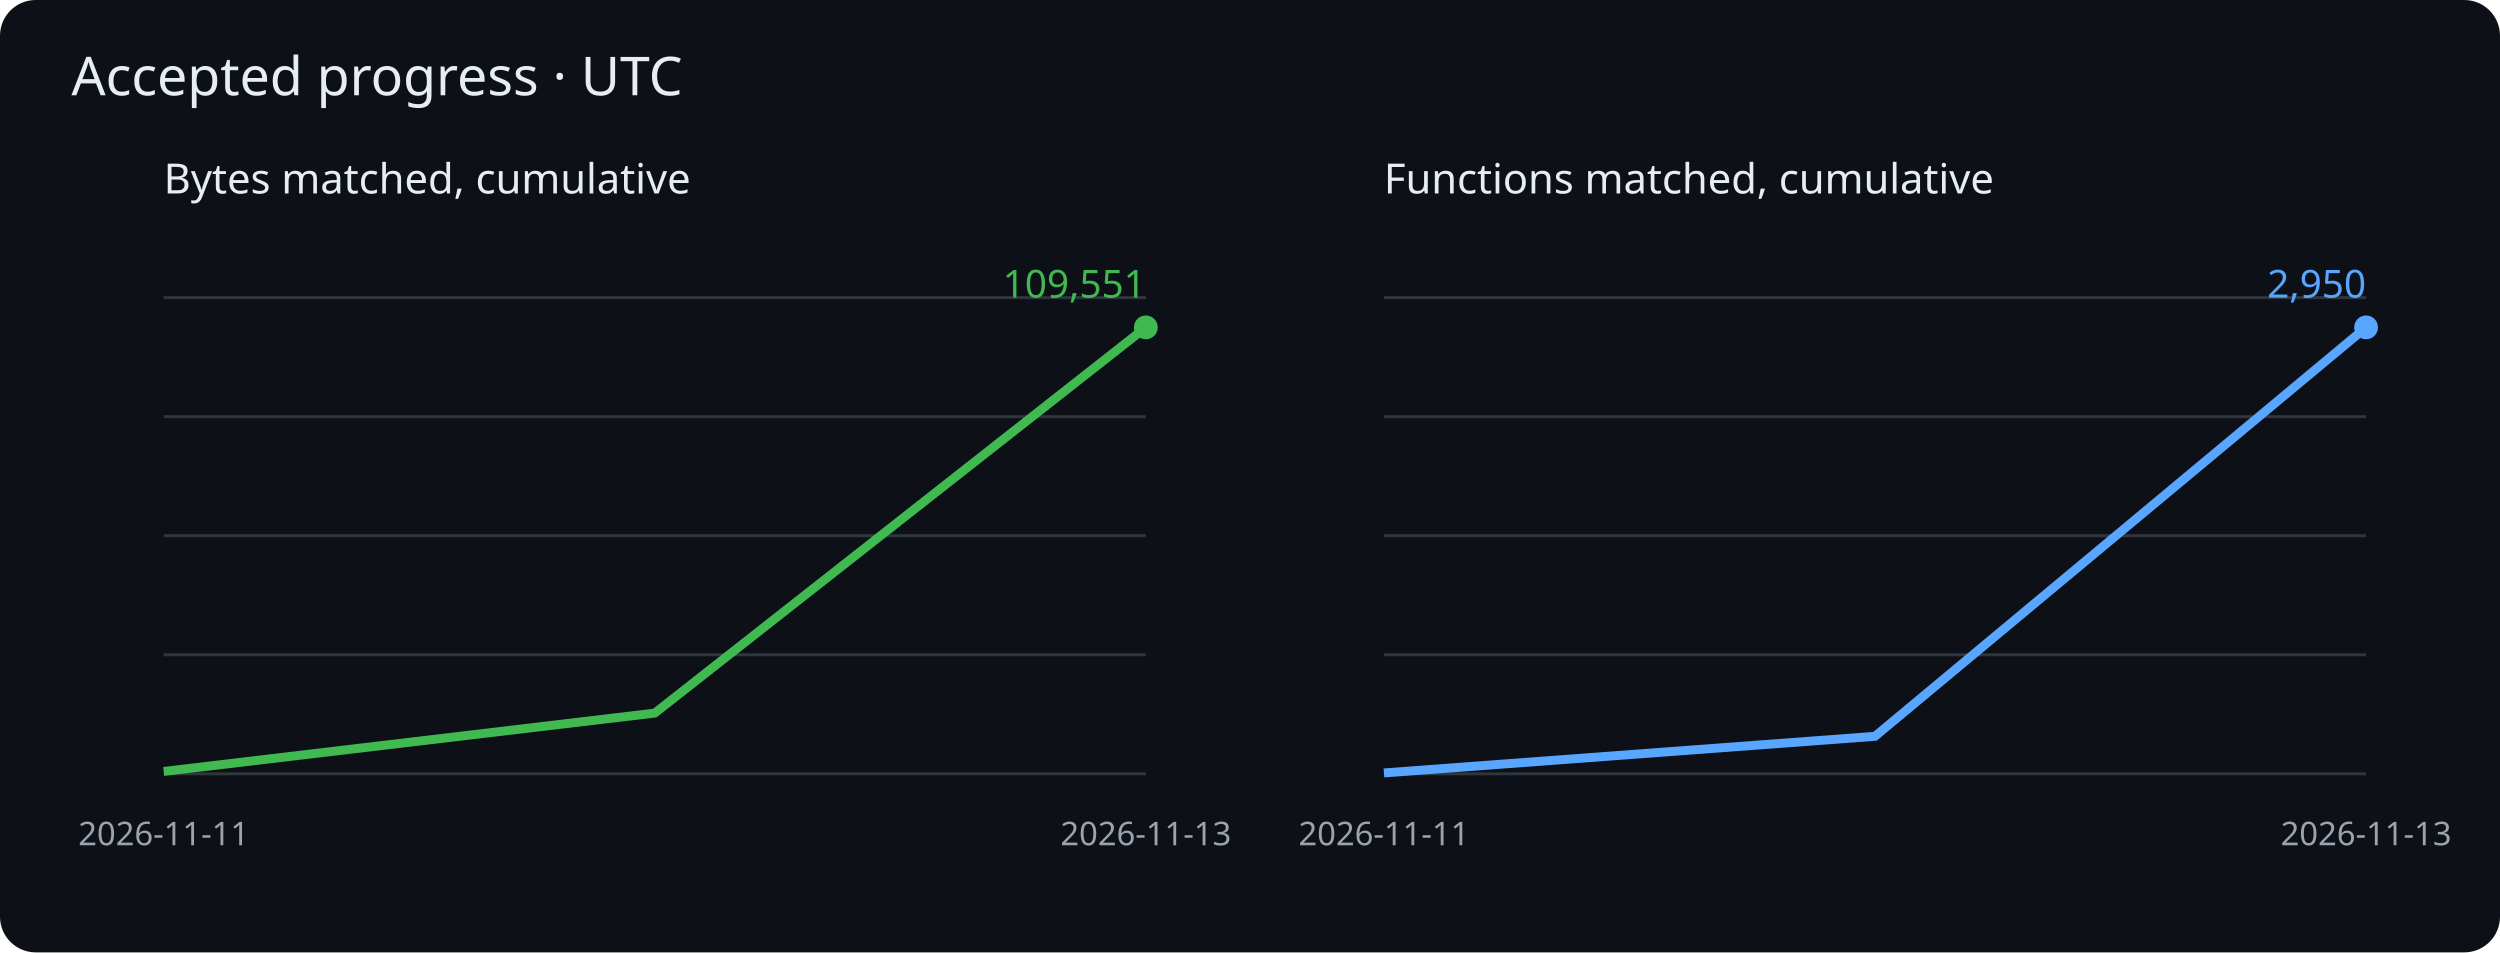
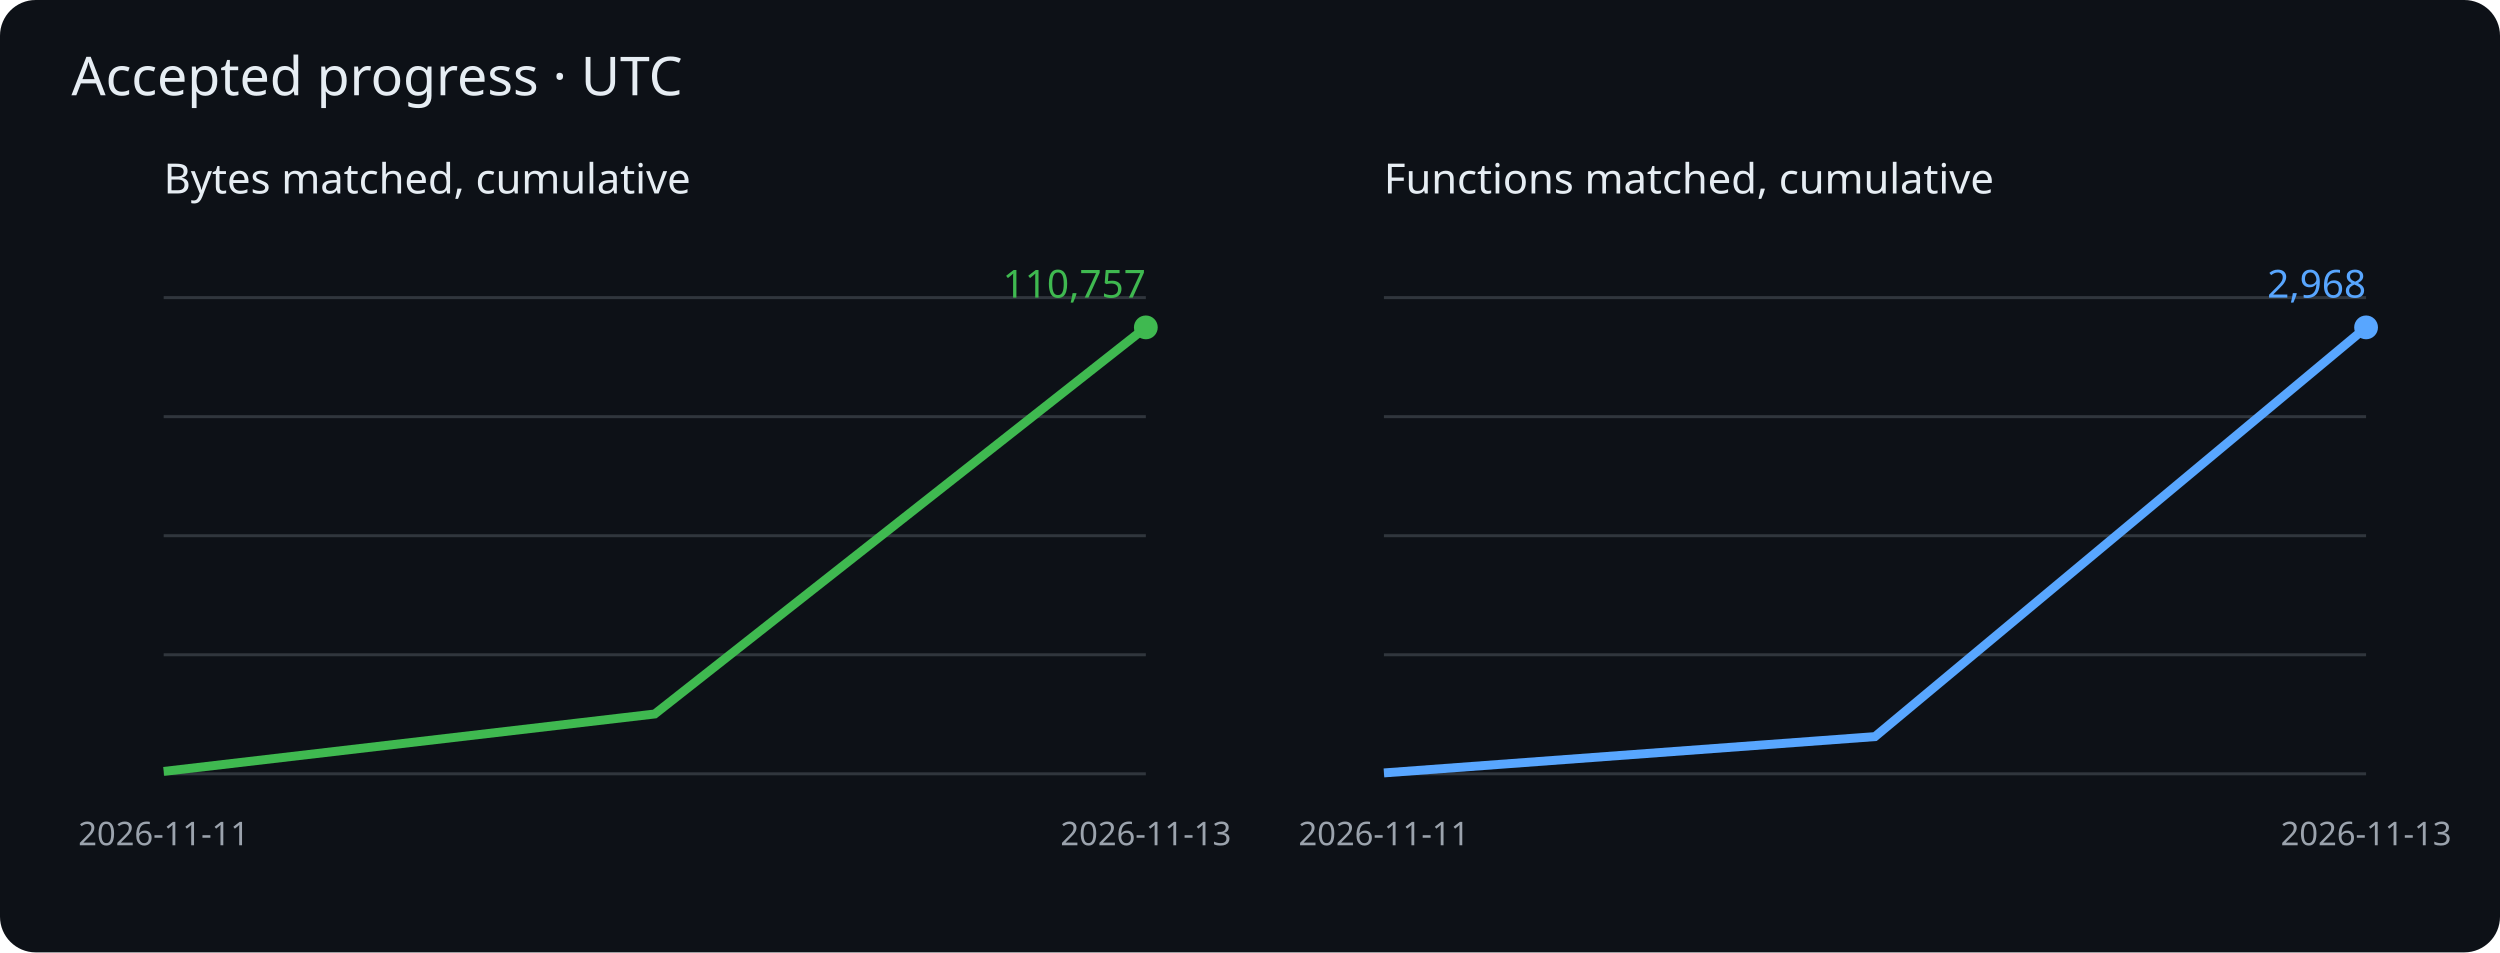
<svg xmlns="http://www.w3.org/2000/svg" viewBox="0 0 840 320" role="img" aria-label="Cumulative matched bytes and functions">
  <rect width="840" height="320" rx="12" fill="#0d1117" />
  <g font-family="sans-serif">
    <text x="24" y="32" fill="#e6edf3" font-size="18">Accepted progress · UTC</text>
    <text x="55" y="65" fill="#e6edf3" font-size="14">Bytes matched, cumulative</text>
    <path d="M55 260h330" stroke="#30363d" />
    <path d="M55 220h330" stroke="#30363d" />
    <path d="M55 180h330" stroke="#30363d" />
    <path d="M55 140h330" stroke="#30363d" />
    <path d="M55 100h330" stroke="#30363d" />
-     <polyline points="55.0,259.2 220.0,239.6 385.0,110.0" fill="none" stroke="#3fb950" stroke-width="3" />
+     <polyline points="55.0,259.2 220.0,239.9 385.0,110.0" fill="none" stroke="#3fb950" stroke-width="3" />
    <circle cx="385.0" cy="110.0" r="4" fill="#3fb950" />
-     <text x="385.0" y="100.0" text-anchor="end" fill="#3fb950" font-size="13">109,551</text>
+     <text x="385.0" y="100.0" text-anchor="end" fill="#3fb950" font-size="13">110,757</text>
    <text x="55.0" y="284" fill="#9ba3ad" font-size="11" text-anchor="middle">2026-11-11</text>
    <text x="385.0" y="284" fill="#9ba3ad" font-size="11" text-anchor="middle">2026-11-13</text>
    <text x="465" y="65" fill="#e6edf3" font-size="14">Functions matched, cumulative</text>
    <path d="M465 260h330" stroke="#30363d" />
    <path d="M465 220h330" stroke="#30363d" />
    <path d="M465 180h330" stroke="#30363d" />
    <path d="M465 140h330" stroke="#30363d" />
    <path d="M465 100h330" stroke="#30363d" />
-     <polyline points="465.0,259.7 630.0,247.4 795.0,110.0" fill="none" stroke="#58a6ff" stroke-width="3" />
+     <polyline points="465.0,259.7 630.0,247.5 795.0,110.0" fill="none" stroke="#58a6ff" stroke-width="3" />
    <circle cx="795.0" cy="110.0" r="4" fill="#58a6ff" />
-     <text x="795.0" y="100.0" text-anchor="end" fill="#58a6ff" font-size="13">2,950</text>
+     <text x="795.0" y="100.0" text-anchor="end" fill="#58a6ff" font-size="13">2,968</text>
    <text x="465.0" y="284" fill="#9ba3ad" font-size="11" text-anchor="middle">2026-11-11</text>
    <text x="795.0" y="284" fill="#9ba3ad" font-size="11" text-anchor="middle">2026-11-13</text>
  </g>
</svg>
